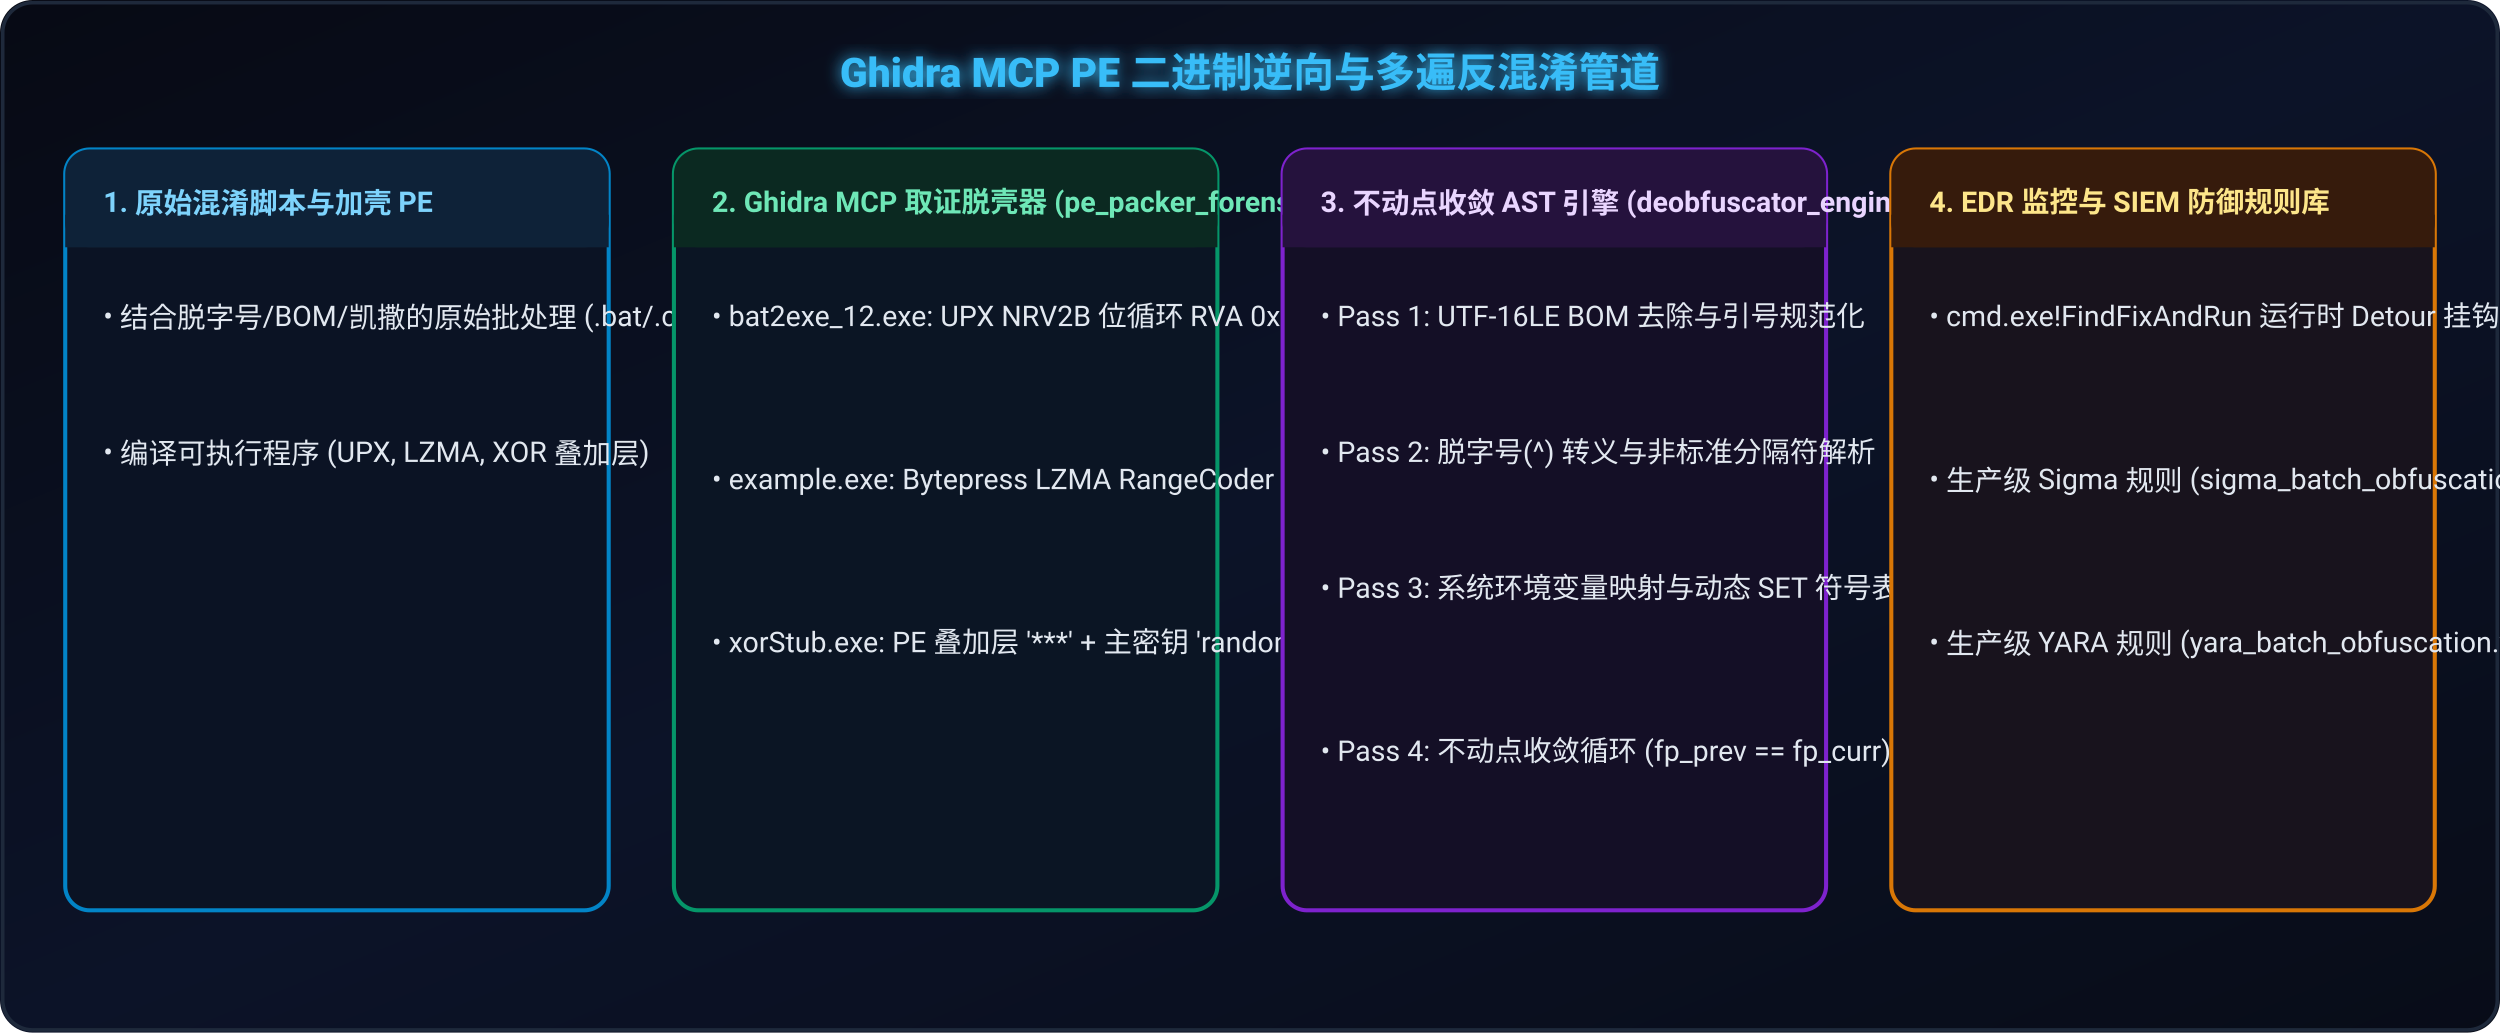
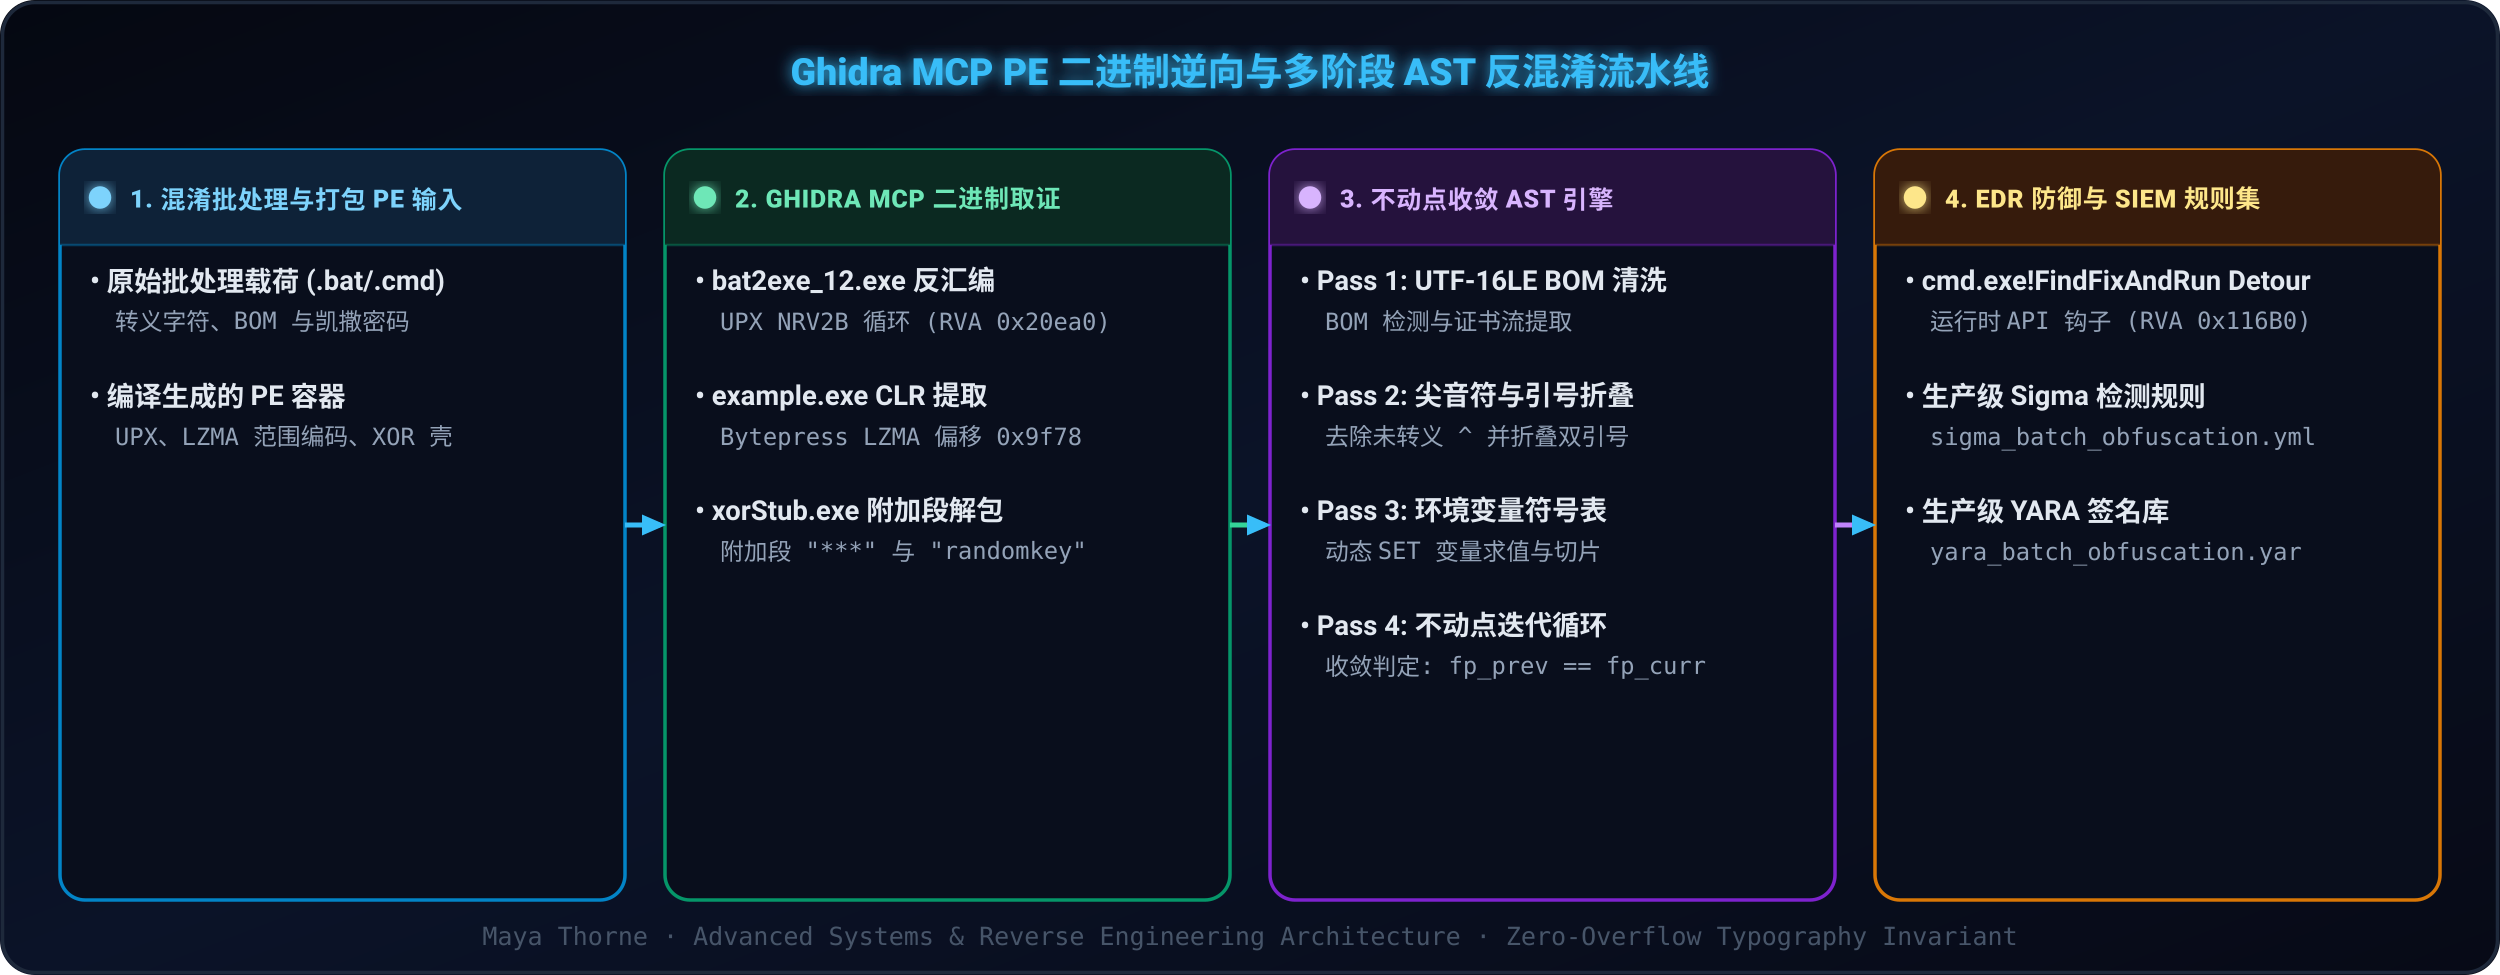
- <svg xmlns="http://www.w3.org/2000/svg" viewBox="0 0 920 380" width="920" height="380">
+ <svg xmlns="http://www.w3.org/2000/svg" viewBox="0 0 1000 390" width="100%" height="100%">
  <defs>
-     <linearGradient id="diaBg" x1="0%" y1="0%" x2="100%" y2="100%">
-       <stop offset="0%" stop-color="#070a14" />
-       <stop offset="50%" stop-color="#0c1328" />
-       <stop offset="100%" stop-color="#080c18" />
+     <linearGradient id="bgGrad" x1="0%" y1="0%" x2="100%" y2="100%">
+       <stop offset="0%" stop-color="#050811" />
+       <stop offset="50%" stop-color="#0b1328" />
+       <stop offset="100%" stop-color="#070a16" />
    </linearGradient>
-     <filter id="diagGlow" x="-20%" y="-20%" width="140%" height="140%">
+     <filter id="glow" x="-20%" y="-20%" width="140%" height="140%">
      <feGaussianBlur stdDeviation="3" result="blur" />
      <feMerge>
        <feMergeNode in="blur" />
        <feMergeNode in="SourceGraphic" />
      </feMerge>
    </filter>
    <marker id="arrow" viewBox="0 0 10 10" refX="6" refY="5" markerWidth="6" markerHeight="6" orient="auto-start-reverse">
      <path d="M 0 1.5 L 8 5 L 0 8.5 z" fill="#38bdf8" />
    </marker>
  </defs>
-   <rect width="920" height="380" rx="12" fill="url(#diaBg)" />
-   <rect x="1" y="1" width="918" height="378" rx="11" fill="none" stroke="#1e293b" stroke-width="1.3" />
-   <text x="460" y="32" fill="#38bdf8" font-family="-apple-system, BlinkMacSystemFont, 'Segoe UI', Roboto, sans-serif" font-size="15" font-weight="800" text-anchor="middle" filter="url(#diagGlow)">
-     Ghidra MCP PE 二进制逆向与多遍反混淆管道
+   <rect width="1000" height="390" rx="14" fill="url(#bgGrad)" />
+   <rect x="1" y="1" width="998" height="388" rx="13" fill="none" stroke="#1e293b" stroke-width="1.4" />
+   <text x="500" y="34" fill="#38bdf8" font-family="-apple-system, BlinkMacSystemFont, 'Segoe UI', Roboto, sans-serif" font-size="15" font-weight="800" text-anchor="middle" filter="url(#glow)">
+     Ghidra MCP PE 二进制逆向与多阶段 AST 反混淆流水线
  </text>
-   <g transform="translate(24, 55)">
-     <rect width="200" height="280" rx="9" fill="#0b1324" stroke="#0284c7" stroke-width="1.5" />
-     <rect x="0" y="0" width="200" height="36" rx="9" fill="#0e2238" />
-     <rect x="0" y="24" width="200" height="12" fill="#0e2238" />
-     <text x="14" y="23" fill="#7dd3fc" font-family="-apple-system, BlinkMacSystemFont, 'Segoe UI', Roboto, sans-serif" font-size="10.5" font-weight="700">1. 原始混淆脚本与加壳 PE</text>
-     <text x="14" y="65" fill="#e2e8f0" font-family="-apple-system, BlinkMacSystemFont, 'Segoe UI', Roboto, sans-serif" font-size="10.5">• 结合脱字号/BOM/凯撒的原始批处理 (.bat/.cmd)</text>
-     <text x="14" y="115" fill="#e2e8f0" font-family="-apple-system, BlinkMacSystemFont, 'Segoe UI', Roboto, sans-serif" font-size="10.5">• 编译可执行程序 (UPX, LZMA, XOR 叠加层)</text>
+   <g transform="translate(24, 60)">
+     <rect width="226" height="300" rx="10" fill="#090e1c" stroke="#0284c7" stroke-width="1.4" />
+     <rect width="226" height="38" rx="10" fill="#0e2238" />
+     <rect y="26" width="226" height="12" fill="#0e2238" />
+     <circle cx="16" cy="19" r="4.5" fill="#7dd3fc" filter="url(#glow)" />
+     <text x="28" y="23" fill="#7dd3fc" font-family="-apple-system, BlinkMacSystemFont, 'Segoe UI', Roboto, sans-serif" font-size="10" font-weight="800" letter-spacing="0.3">1. 混淆批处理与打包 PE 输入</text>
+     <line x1="0" y1="38" x2="226" y2="38" stroke="#0284c7" stroke-width="1" stroke-opacity="0.4" />
+     <text x="12" y="56" fill="#e2e8f0" font-family="-apple-system, BlinkMacSystemFont, 'Segoe UI', Roboto, sans-serif" font-size="11" font-weight="700" text-rendering="geometricPrecision">• 原始批处理载荷 (.bat/.cmd)</text>
+     <text x="22" y="72" fill="#94a3b8" font-family="ui-monospace, SFMono-Regular, Menlo, Monaco, Consolas, monospace" font-size="9.5" text-rendering="geometricPrecision">转义字符、BOM 与凯撒密码</text>
+     <text x="12" y="102" fill="#e2e8f0" font-family="-apple-system, BlinkMacSystemFont, 'Segoe UI', Roboto, sans-serif" font-size="11" font-weight="700" text-rendering="geometricPrecision">• 编译生成的 PE 容器</text>
+     <text x="22" y="118" fill="#94a3b8" font-family="ui-monospace, SFMono-Regular, Menlo, Monaco, Consolas, monospace" font-size="9.5" text-rendering="geometricPrecision">UPX、LZMA 范围编码、XOR 壳</text>
  </g>
-   <path d="M 228 175 L 244 175" stroke="#38bdf8" stroke-width="2.5" marker-end="url(#arrow)" filter="url(#diagGlow)" />
-   <g transform="translate(248, 55)">
-     <rect width="200" height="280" rx="9" fill="#0b1524" stroke="#059669" stroke-width="1.5" />
-     <rect x="0" y="0" width="200" height="36" rx="9" fill="#0b2921" />
-     <rect x="0" y="24" width="200" height="12" fill="#0b2921" />
-     <text x="14" y="23" fill="#6ee7b7" font-family="-apple-system, BlinkMacSystemFont, 'Segoe UI', Roboto, sans-serif" font-size="10.5" font-weight="700">2. Ghidra MCP 取证脱壳器 (pe_packer_forensics.py)</text>
-     <text x="14" y="65" fill="#e2e8f0" font-family="-apple-system, BlinkMacSystemFont, 'Segoe UI', Roboto, sans-serif" font-size="10.5">• bat2exe_12.exe: UPX NRV2B 位循环 RVA 0x20ea0</text>
-     <text x="14" y="125" fill="#e2e8f0" font-family="-apple-system, BlinkMacSystemFont, 'Segoe UI', Roboto, sans-serif" font-size="10.5">• example.exe: Bytepress LZMA RangeCoder 偏移 0x9f78</text>
-     <text x="14" y="185" fill="#e2e8f0" font-family="-apple-system, BlinkMacSystemFont, 'Segoe UI', Roboto, sans-serif" font-size="10.5">• xorStub.exe: PE 叠加层 '***' + 主密钥 'randomkey'</text>
+   <g transform="translate(266, 60)">
+     <rect width="226" height="300" rx="10" fill="#090e1c" stroke="#059669" stroke-width="1.4" />
+     <rect width="226" height="38" rx="10" fill="#0b2921" />
+     <rect y="26" width="226" height="12" fill="#0b2921" />
+     <circle cx="16" cy="19" r="4.5" fill="#6ee7b7" filter="url(#glow)" />
+     <text x="28" y="23" fill="#6ee7b7" font-family="-apple-system, BlinkMacSystemFont, 'Segoe UI', Roboto, sans-serif" font-size="10" font-weight="800" letter-spacing="0.3">2. GHIDRA MCP 二进制取证</text>
+     <line x1="0" y1="38" x2="226" y2="38" stroke="#059669" stroke-width="1" stroke-opacity="0.4" />
+     <text x="12" y="56" fill="#e2e8f0" font-family="-apple-system, BlinkMacSystemFont, 'Segoe UI', Roboto, sans-serif" font-size="11" font-weight="700" text-rendering="geometricPrecision">• bat2exe_12.exe 反汇编</text>
+     <text x="22" y="72" fill="#94a3b8" font-family="ui-monospace, SFMono-Regular, Menlo, Monaco, Consolas, monospace" font-size="9.5" text-rendering="geometricPrecision">UPX NRV2B 循环 (RVA 0x20ea0)</text>
+     <text x="12" y="102" fill="#e2e8f0" font-family="-apple-system, BlinkMacSystemFont, 'Segoe UI', Roboto, sans-serif" font-size="11" font-weight="700" text-rendering="geometricPrecision">• example.exe CLR 提取</text>
+     <text x="22" y="118" fill="#94a3b8" font-family="ui-monospace, SFMono-Regular, Menlo, Monaco, Consolas, monospace" font-size="9.5" text-rendering="geometricPrecision">Bytepress LZMA 偏移 0x9f78</text>
+     <text x="12" y="148" fill="#e2e8f0" font-family="-apple-system, BlinkMacSystemFont, 'Segoe UI', Roboto, sans-serif" font-size="11" font-weight="700" text-rendering="geometricPrecision">• xorStub.exe 附加段解包</text>
+     <text x="22" y="164" fill="#94a3b8" font-family="ui-monospace, SFMono-Regular, Menlo, Monaco, Consolas, monospace" font-size="9.5" text-rendering="geometricPrecision">附加段 "***" 与 "randomkey"</text>
  </g>
-   <path d="M 452 175 L 468 175" stroke="#34d399" stroke-width="2.5" filter="url(#diagGlow)" />
-   <g transform="translate(472, 55)">
-     <rect width="200" height="280" rx="9" fill="#140f26" stroke="#7e22ce" stroke-width="1.5" />
-     <rect x="0" y="0" width="200" height="36" rx="9" fill="#25123d" />
-     <rect x="0" y="24" width="200" height="12" fill="#25123d" />
-     <text x="14" y="23" fill="#e9d5ff" font-family="-apple-system, BlinkMacSystemFont, 'Segoe UI', Roboto, sans-serif" font-size="10.5" font-weight="700">3. 不动点收敛 AST 引擎 (deobfuscator_engine.py)</text>
-     <text x="14" y="65" fill="#e2e8f0" font-family="-apple-system, BlinkMacSystemFont, 'Segoe UI', Roboto, sans-serif" font-size="10.5">• Pass 1: UTF-16LE BOM 去除与引号规范化</text>
-     <text x="14" y="115" fill="#e2e8f0" font-family="-apple-system, BlinkMacSystemFont, 'Segoe UI', Roboto, sans-serif" font-size="10.5">• Pass 2: 脱字号(^) 转义与非标准分隔符解析</text>
-     <text x="14" y="165" fill="#e2e8f0" font-family="-apple-system, BlinkMacSystemFont, 'Segoe UI', Roboto, sans-serif" font-size="10.5">• Pass 3: 系统环境变量映射与动态 SET 符号表还原</text>
-     <text x="14" y="225" fill="#e2e8f0" font-family="-apple-system, BlinkMacSystemFont, 'Segoe UI', Roboto, sans-serif" font-size="10.5">• Pass 4: 不动点收敛循环 (fp_prev == fp_curr)</text>
+   <g transform="translate(508, 60)">
+     <rect width="226" height="300" rx="10" fill="#090e1c" stroke="#7e22ce" stroke-width="1.4" />
+     <rect width="226" height="38" rx="10" fill="#25123d" />
+     <rect y="26" width="226" height="12" fill="#25123d" />
+     <circle cx="16" cy="19" r="4.5" fill="#d8b4fe" filter="url(#glow)" />
+     <text x="28" y="23" fill="#d8b4fe" font-family="-apple-system, BlinkMacSystemFont, 'Segoe UI', Roboto, sans-serif" font-size="10" font-weight="800" letter-spacing="0.3">3. 不动点收敛 AST 引擎</text>
+     <line x1="0" y1="38" x2="226" y2="38" stroke="#7e22ce" stroke-width="1" stroke-opacity="0.4" />
+     <text x="12" y="56" fill="#e2e8f0" font-family="-apple-system, BlinkMacSystemFont, 'Segoe UI', Roboto, sans-serif" font-size="11" font-weight="700" text-rendering="geometricPrecision">• Pass 1: UTF-16LE BOM 清洗</text>
+     <text x="22" y="72" fill="#94a3b8" font-family="ui-monospace, SFMono-Regular, Menlo, Monaco, Consolas, monospace" font-size="9.5" text-rendering="geometricPrecision">BOM 检测与证书流提取</text>
+     <text x="12" y="102" fill="#e2e8f0" font-family="-apple-system, BlinkMacSystemFont, 'Segoe UI', Roboto, sans-serif" font-size="11" font-weight="700" text-rendering="geometricPrecision">• Pass 2: 尖音符与引号折叠</text>
+     <text x="22" y="118" fill="#94a3b8" font-family="ui-monospace, SFMono-Regular, Menlo, Monaco, Consolas, monospace" font-size="9.5" text-rendering="geometricPrecision">去除未转义 ^ 并折叠双引号</text>
+     <text x="12" y="148" fill="#e2e8f0" font-family="-apple-system, BlinkMacSystemFont, 'Segoe UI', Roboto, sans-serif" font-size="11" font-weight="700" text-rendering="geometricPrecision">• Pass 3: 环境变量符号表</text>
+     <text x="22" y="164" fill="#94a3b8" font-family="ui-monospace, SFMono-Regular, Menlo, Monaco, Consolas, monospace" font-size="9.5" text-rendering="geometricPrecision">动态 SET 变量求值与切片</text>
+     <text x="12" y="194" fill="#e2e8f0" font-family="-apple-system, BlinkMacSystemFont, 'Segoe UI', Roboto, sans-serif" font-size="11" font-weight="700" text-rendering="geometricPrecision">• Pass 4: 不动点迭代循环</text>
+     <text x="22" y="210" fill="#94a3b8" font-family="ui-monospace, SFMono-Regular, Menlo, Monaco, Consolas, monospace" font-size="9.5" text-rendering="geometricPrecision">收敛判定: fp_prev == fp_curr</text>
  </g>
-   <path d="M 676 175 L 692 175" stroke="#c084fc" stroke-width="2.5" filter="url(#diagGlow)" />
-   <g transform="translate(696, 55)">
-     <rect width="200" height="280" rx="9" fill="#18131d" stroke="#d97706" stroke-width="1.5" />
-     <rect x="0" y="0" width="200" height="36" rx="9" fill="#361b0c" />
-     <rect x="0" y="24" width="200" height="12" fill="#361b0c" />
-     <text x="14" y="23" fill="#fde68a" font-family="-apple-system, BlinkMacSystemFont, 'Segoe UI', Roboto, sans-serif" font-size="10.5" font-weight="700">4. EDR 监控与 SIEM 防御规则库</text>
-     <text x="14" y="65" fill="#e2e8f0" font-family="-apple-system, BlinkMacSystemFont, 'Segoe UI', Roboto, sans-serif" font-size="10.5">• cmd.exe!FindFixAndRun 运行时 Detour 挂钩 (0x116B0)</text>
-     <text x="14" y="125" fill="#e2e8f0" font-family="-apple-system, BlinkMacSystemFont, 'Segoe UI', Roboto, sans-serif" font-size="10.5">• 生产级 Sigma 规则 (sigma_batch_obfuscation.yml)</text>
-     <text x="14" y="185" fill="#e2e8f0" font-family="-apple-system, BlinkMacSystemFont, 'Segoe UI', Roboto, sans-serif" font-size="10.5">• 生产级 YARA 规则 (yara_batch_obfuscation.yar)</text>
+   <g transform="translate(750, 60)">
+     <rect width="226" height="300" rx="10" fill="#090e1c" stroke="#d97706" stroke-width="1.4" />
+     <rect width="226" height="38" rx="10" fill="#361b0c" />
+     <rect y="26" width="226" height="12" fill="#361b0c" />
+     <circle cx="16" cy="19" r="4.5" fill="#fde68a" filter="url(#glow)" />
+     <text x="28" y="23" fill="#fde68a" font-family="-apple-system, BlinkMacSystemFont, 'Segoe UI', Roboto, sans-serif" font-size="10" font-weight="800" letter-spacing="0.3">4. EDR 防御与 SIEM 规则集</text>
+     <line x1="0" y1="38" x2="226" y2="38" stroke="#d97706" stroke-width="1" stroke-opacity="0.4" />
+     <text x="12" y="56" fill="#e2e8f0" font-family="-apple-system, BlinkMacSystemFont, 'Segoe UI', Roboto, sans-serif" font-size="11" font-weight="700" text-rendering="geometricPrecision">• cmd.exe!FindFixAndRun Detour</text>
+     <text x="22" y="72" fill="#94a3b8" font-family="ui-monospace, SFMono-Regular, Menlo, Monaco, Consolas, monospace" font-size="9.5" text-rendering="geometricPrecision">运行时 API 钩子 (RVA 0x116B0)</text>
+     <text x="12" y="102" fill="#e2e8f0" font-family="-apple-system, BlinkMacSystemFont, 'Segoe UI', Roboto, sans-serif" font-size="11" font-weight="700" text-rendering="geometricPrecision">• 生产级 Sigma 检测规则</text>
+     <text x="22" y="118" fill="#94a3b8" font-family="ui-monospace, SFMono-Regular, Menlo, Monaco, Consolas, monospace" font-size="9.5" text-rendering="geometricPrecision">sigma_batch_obfuscation.yml</text>
+     <text x="12" y="148" fill="#e2e8f0" font-family="-apple-system, BlinkMacSystemFont, 'Segoe UI', Roboto, sans-serif" font-size="11" font-weight="700" text-rendering="geometricPrecision">• 生产级 YARA 签名库</text>
+     <text x="22" y="164" fill="#94a3b8" font-family="ui-monospace, SFMono-Regular, Menlo, Monaco, Consolas, monospace" font-size="9.5" text-rendering="geometricPrecision">yara_batch_obfuscation.yar</text>
  </g>
+   <path d="M 250 210 L 264 210" stroke="#38bdf8" stroke-width="2" marker-end="url(#arrow)" />
+   <path d="M 492 210 L 506 210" stroke="#34d399" stroke-width="2" marker-end="url(#arrow)" />
+   <path d="M 734 210 L 748 210" stroke="#c084fc" stroke-width="2" marker-end="url(#arrow)" />
+   <text x="500" y="378" fill="#475569" font-family="ui-monospace, Consolas, monospace" font-size="10" text-anchor="middle">
+     Maya Thorne · Advanced Systems &amp; Reverse Engineering Architecture · Zero-Overflow Typography Invariant
+   </text>
</svg>
